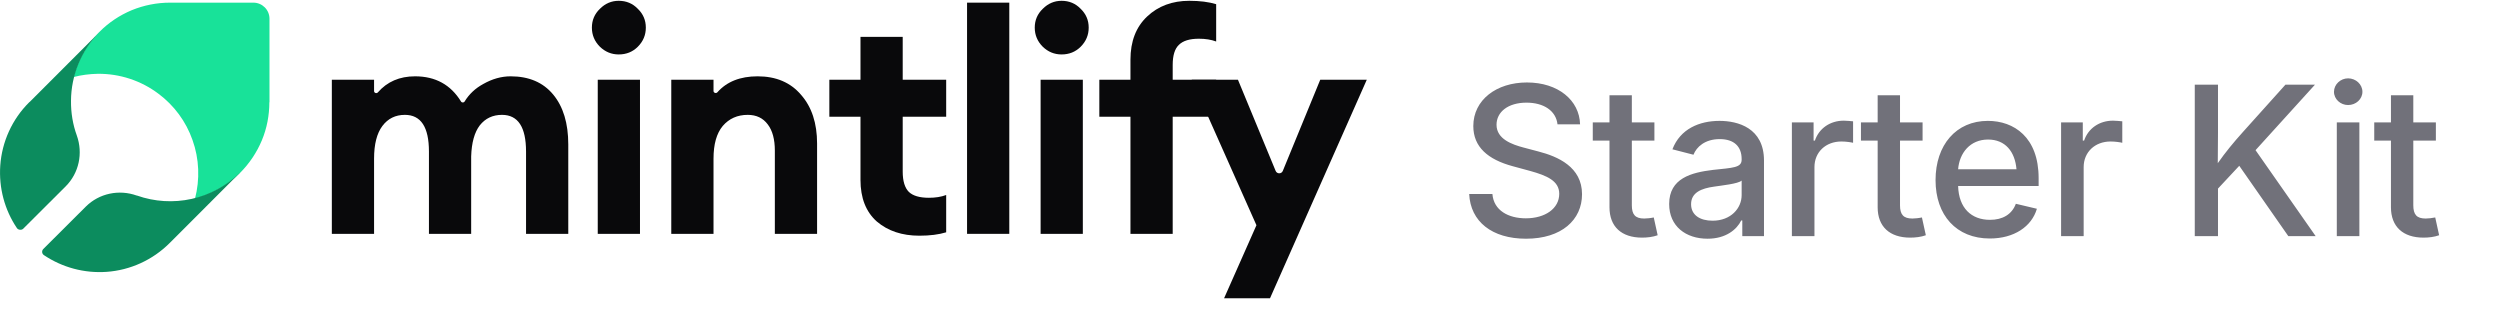
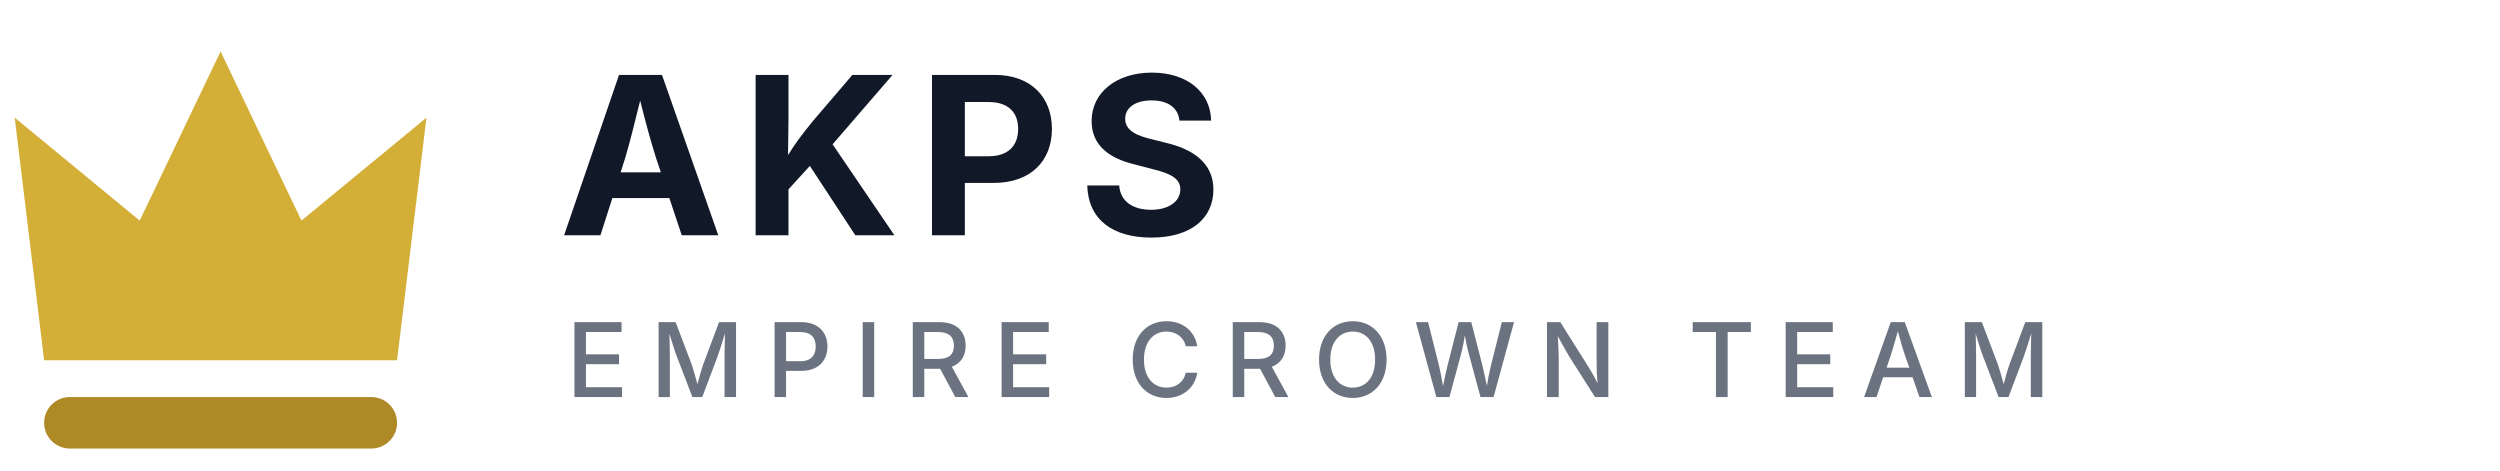
- <svg xmlns="http://www.w3.org/2000/svg" width="180" height="23" viewBox="0 0 180 23" fill="none">
-   <path d="M91.44 21.476H88.133L90.464 16.216L85.802 5.74H89.132L91.847 12.307C91.943 12.536 92.268 12.536 92.362 12.306L95.058 5.74H98.409L91.44 21.476Z" fill="#09090B" />
-   <path d="M81.393 16.837V8.403H79.152V5.74H81.393V4.297C81.393 2.98 81.792 1.944 82.592 1.19C83.391 0.435 84.404 0.058 85.633 0.058C86.387 0.058 87.031 0.139 87.564 0.302V2.988C87.208 2.854 86.794 2.788 86.32 2.788C85.655 2.788 85.174 2.936 84.878 3.232C84.582 3.513 84.434 3.994 84.434 4.674V5.74H87.564V8.403H84.434V16.837H81.393Z" fill="#09090B" />
-   <path d="M76.433 3.92C75.915 3.92 75.463 3.735 75.079 3.365C74.694 2.98 74.502 2.521 74.502 1.989C74.502 1.456 74.694 1.005 75.079 0.635C75.463 0.25 75.915 0.058 76.433 0.058C76.98 0.058 77.438 0.25 77.809 0.635C78.193 1.005 78.386 1.456 78.386 1.989C78.386 2.521 78.193 2.98 77.809 3.365C77.438 3.735 76.98 3.92 76.433 3.92ZM74.924 16.837V5.74H77.964V16.837H74.924Z" fill="#09090B" />
-   <path d="M69.628 16.837V0.191H72.669V16.837H69.628Z" fill="#09090B" />
-   <path d="M66.194 16.97C64.951 16.97 63.93 16.63 63.131 15.949C62.347 15.254 61.955 14.255 61.955 12.953V8.403H59.713V5.74H61.955V2.655H64.995V5.74H68.125V8.403H64.995V12.354C64.995 13.034 65.143 13.523 65.439 13.819C65.735 14.1 66.216 14.24 66.882 14.24C67.355 14.24 67.769 14.174 68.125 14.04V16.726C67.592 16.889 66.948 16.97 66.194 16.97Z" fill="#09090B" />
-   <path d="M48.332 16.837V5.74H51.373V6.551C51.373 6.688 51.559 6.748 51.65 6.646C52.328 5.879 53.293 5.495 54.546 5.495C55.878 5.495 56.921 5.939 57.676 6.827C58.445 7.7 58.83 8.869 58.83 10.334V16.837H55.789V10.844C55.789 10.03 55.619 9.402 55.279 8.958C54.939 8.499 54.458 8.27 53.836 8.27C53.096 8.27 52.497 8.536 52.038 9.069C51.594 9.601 51.373 10.386 51.373 11.421V16.837H48.332Z" fill="#09090B" />
-   <path d="M44.547 3.92C44.029 3.92 43.578 3.735 43.193 3.365C42.809 2.98 42.616 2.521 42.616 1.989C42.616 1.456 42.809 1.005 43.193 0.635C43.578 0.25 44.029 0.058 44.547 0.058C45.095 0.058 45.553 0.25 45.923 0.635C46.308 1.005 46.5 1.456 46.5 1.989C46.5 2.521 46.308 2.98 45.923 3.365C45.553 3.735 45.095 3.92 44.547 3.92ZM43.038 16.837V5.74H46.079V16.837H43.038Z" fill="#09090B" />
-   <path d="M37.875 16.837V10.911C37.875 9.15 37.298 8.27 36.144 8.27C35.478 8.27 34.945 8.521 34.546 9.024C34.161 9.527 33.954 10.275 33.924 11.266V16.837H30.884V10.911C30.884 9.15 30.306 8.27 29.152 8.27C28.472 8.27 27.932 8.536 27.532 9.069C27.133 9.601 26.933 10.386 26.933 11.421V16.837H23.892V5.74H26.933V6.559C26.933 6.695 27.116 6.755 27.206 6.652C27.878 5.881 28.771 5.495 29.885 5.495C31.349 5.495 32.452 6.1 33.193 7.309C33.252 7.404 33.395 7.403 33.454 7.307C33.774 6.78 34.219 6.361 34.79 6.05C35.441 5.68 36.099 5.495 36.765 5.495C38.082 5.495 39.103 5.932 39.828 6.805C40.553 7.678 40.916 8.876 40.916 10.4V16.837H37.875Z" fill="#09090B" />
-   <path d="M19.403 7.362V1.35C19.403 0.705 18.879 0.191 18.244 0.191H12.235C11.291 0.191 10.357 0.378 9.487 0.733C8.618 1.098 7.824 1.621 7.16 2.295L7.114 2.341C6.235 3.23 5.609 4.333 5.291 5.548C5.861 5.399 6.45 5.324 7.039 5.314C8.609 5.296 10.151 5.801 11.403 6.745C12.534 7.586 13.394 8.746 13.861 10.083C14.347 11.438 14.403 12.916 14.039 14.309C15.244 13.991 16.356 13.364 17.244 12.486L17.291 12.439C17.954 11.775 18.487 10.98 18.851 10.111C19.216 9.241 19.393 8.306 19.393 7.362H19.403Z" fill="#18E299" />
-   <path d="M5.112 7.26C5.121 5.416 5.857 3.646 7.151 2.324L2.151 7.326C2.133 7.344 2.114 7.354 2.095 7.372C0.876 8.583 0.14 10.204 0.019 11.918C-0.092 13.52 0.327 15.103 1.22 16.426C1.306 16.552 1.537 16.593 1.667 16.472L4.73 13.417C5.689 12.458 5.987 11.033 5.531 9.757C5.242 8.965 5.103 8.117 5.112 7.26Z" fill="#0C8C5E" />
-   <path d="M17.262 12.44C16.303 13.38 15.102 14.032 13.799 14.321C12.486 14.61 11.127 14.526 9.861 14.079C9.861 14.079 9.851 14.079 9.842 14.079C8.567 13.622 7.142 13.921 6.183 14.871L3.12 17.926C2.99 18.056 3.009 18.27 3.167 18.373C4.489 19.258 6.072 19.686 7.673 19.574C9.386 19.453 10.997 18.717 12.216 17.497L12.263 17.451L17.262 12.449V12.44Z" fill="#0C8C5E" />
-   <text x="105" y="17" font-family="Inter, ui-sans-serif, system-ui, -apple-system, sans-serif" font-size="15" font-weight="500" fill="#71717A" letter-spacing="-0.01em">Starter Kit</text>
+ <svg xmlns="http://www.w3.org/2000/svg" width="170" height="32" viewBox="0 0 170 32" fill="none">
+   <path d="M3 24.5L1 8L9.5 15L15 3.5L20.5 15L29 8L27 24.5H3Z" fill="#D4AF37" />
+   <rect x="3" y="27" width="24" height="3.5" rx="1.75" fill="#B08927" />
+   <text x="38" y="16" font-family="Inter, ui-sans-serif, system-ui, -apple-system, sans-serif" font-size="15" font-weight="700" letter-spacing="1.2" fill="#111827">AKPS</text>
+   <text x="38.5" y="27" font-family="Inter, ui-sans-serif, system-ui, -apple-system, sans-serif" font-size="7" font-weight="500" letter-spacing="1.5" fill="#6B7280">EMPIRE CROWN TEAM</text>
</svg>
